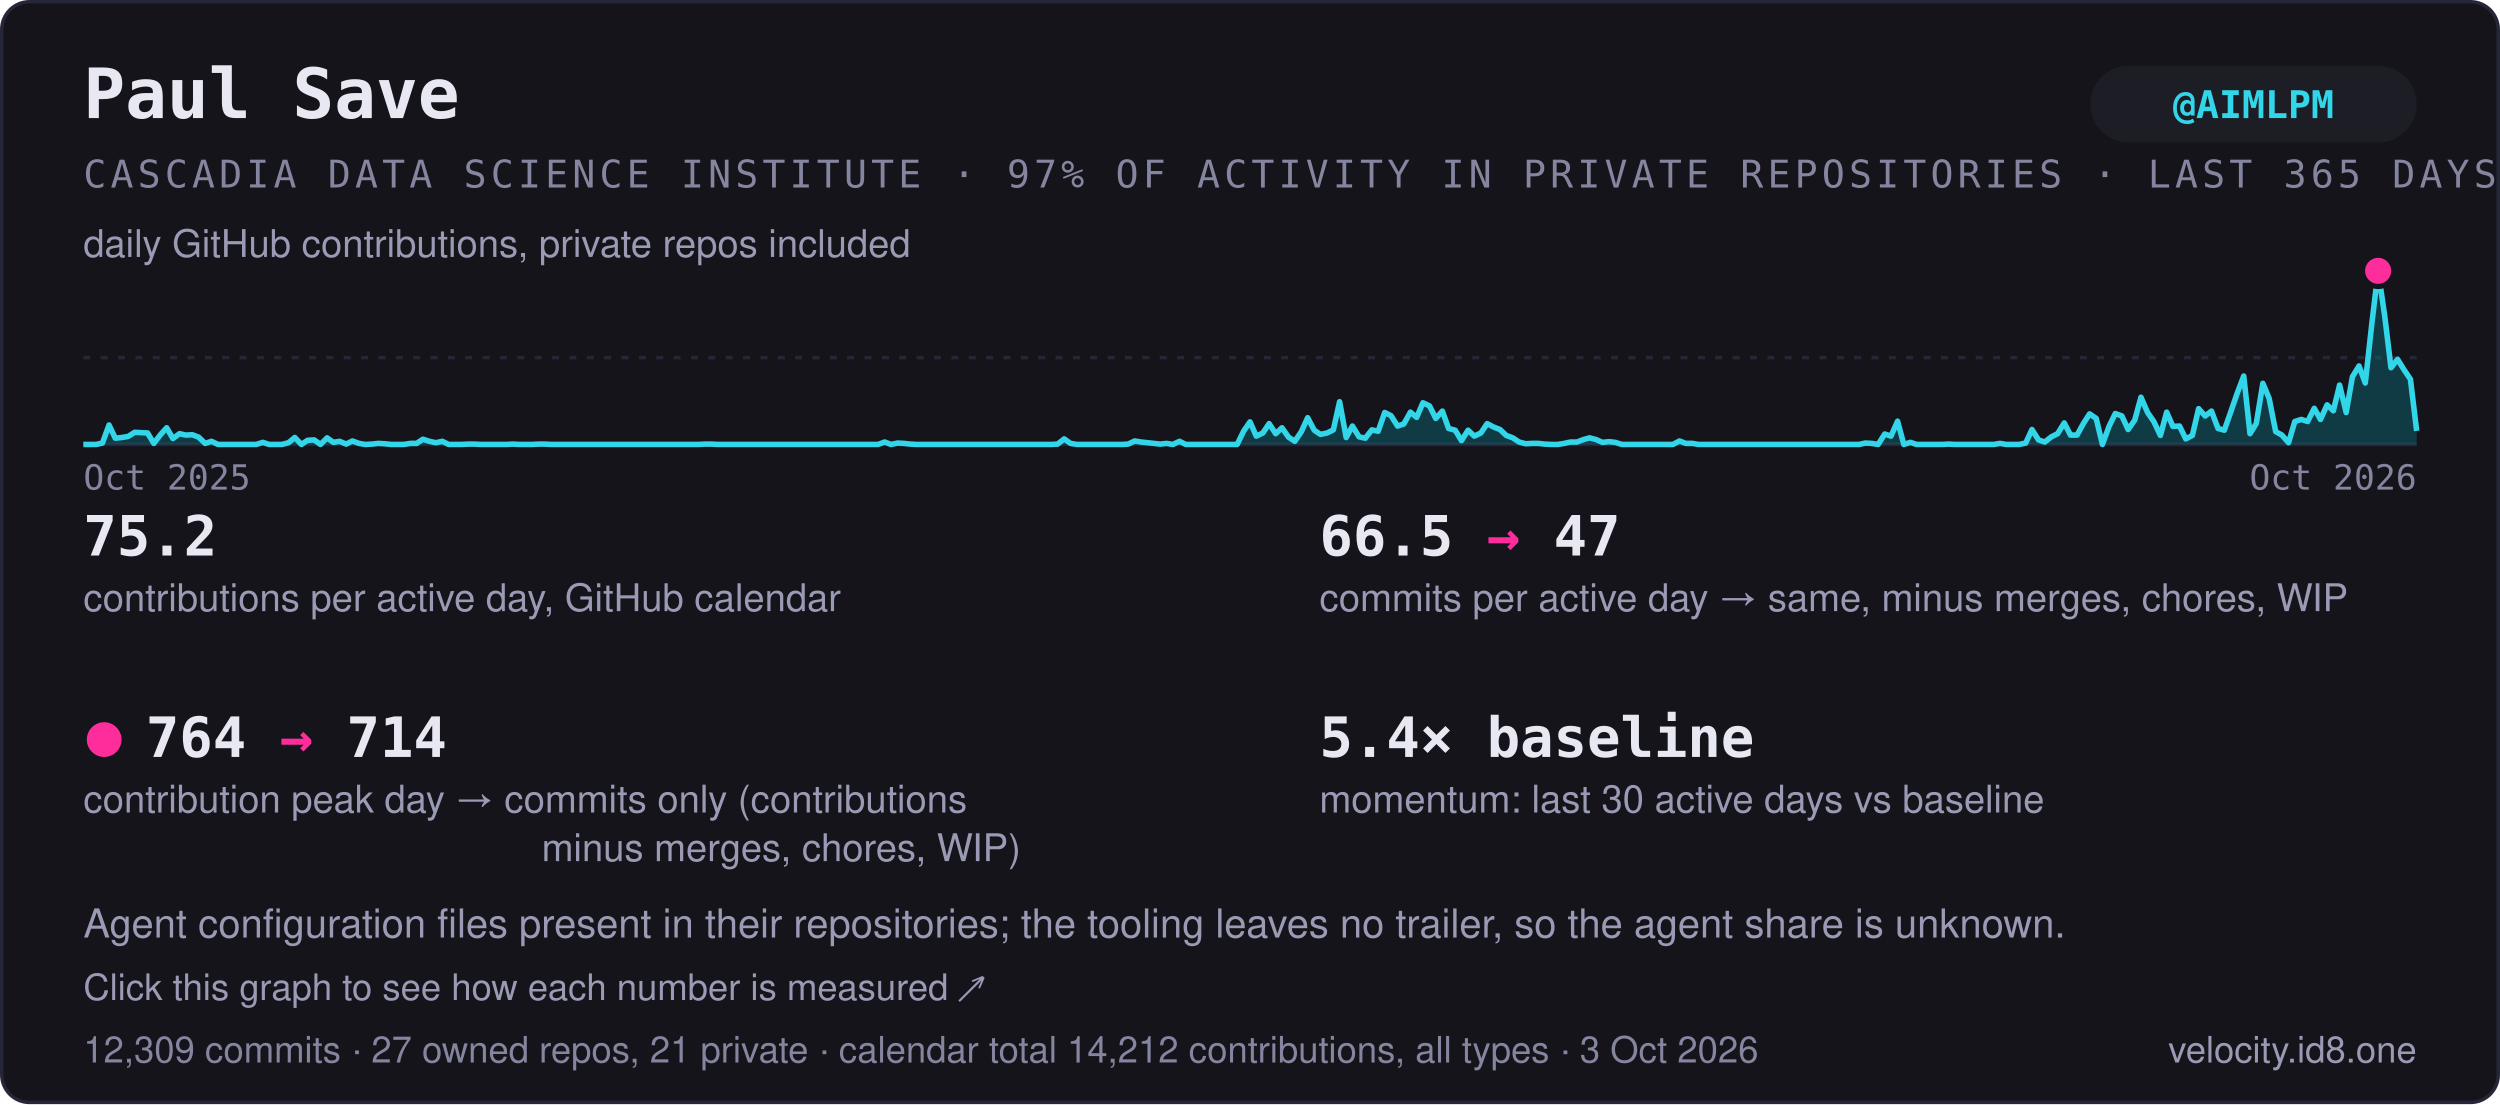
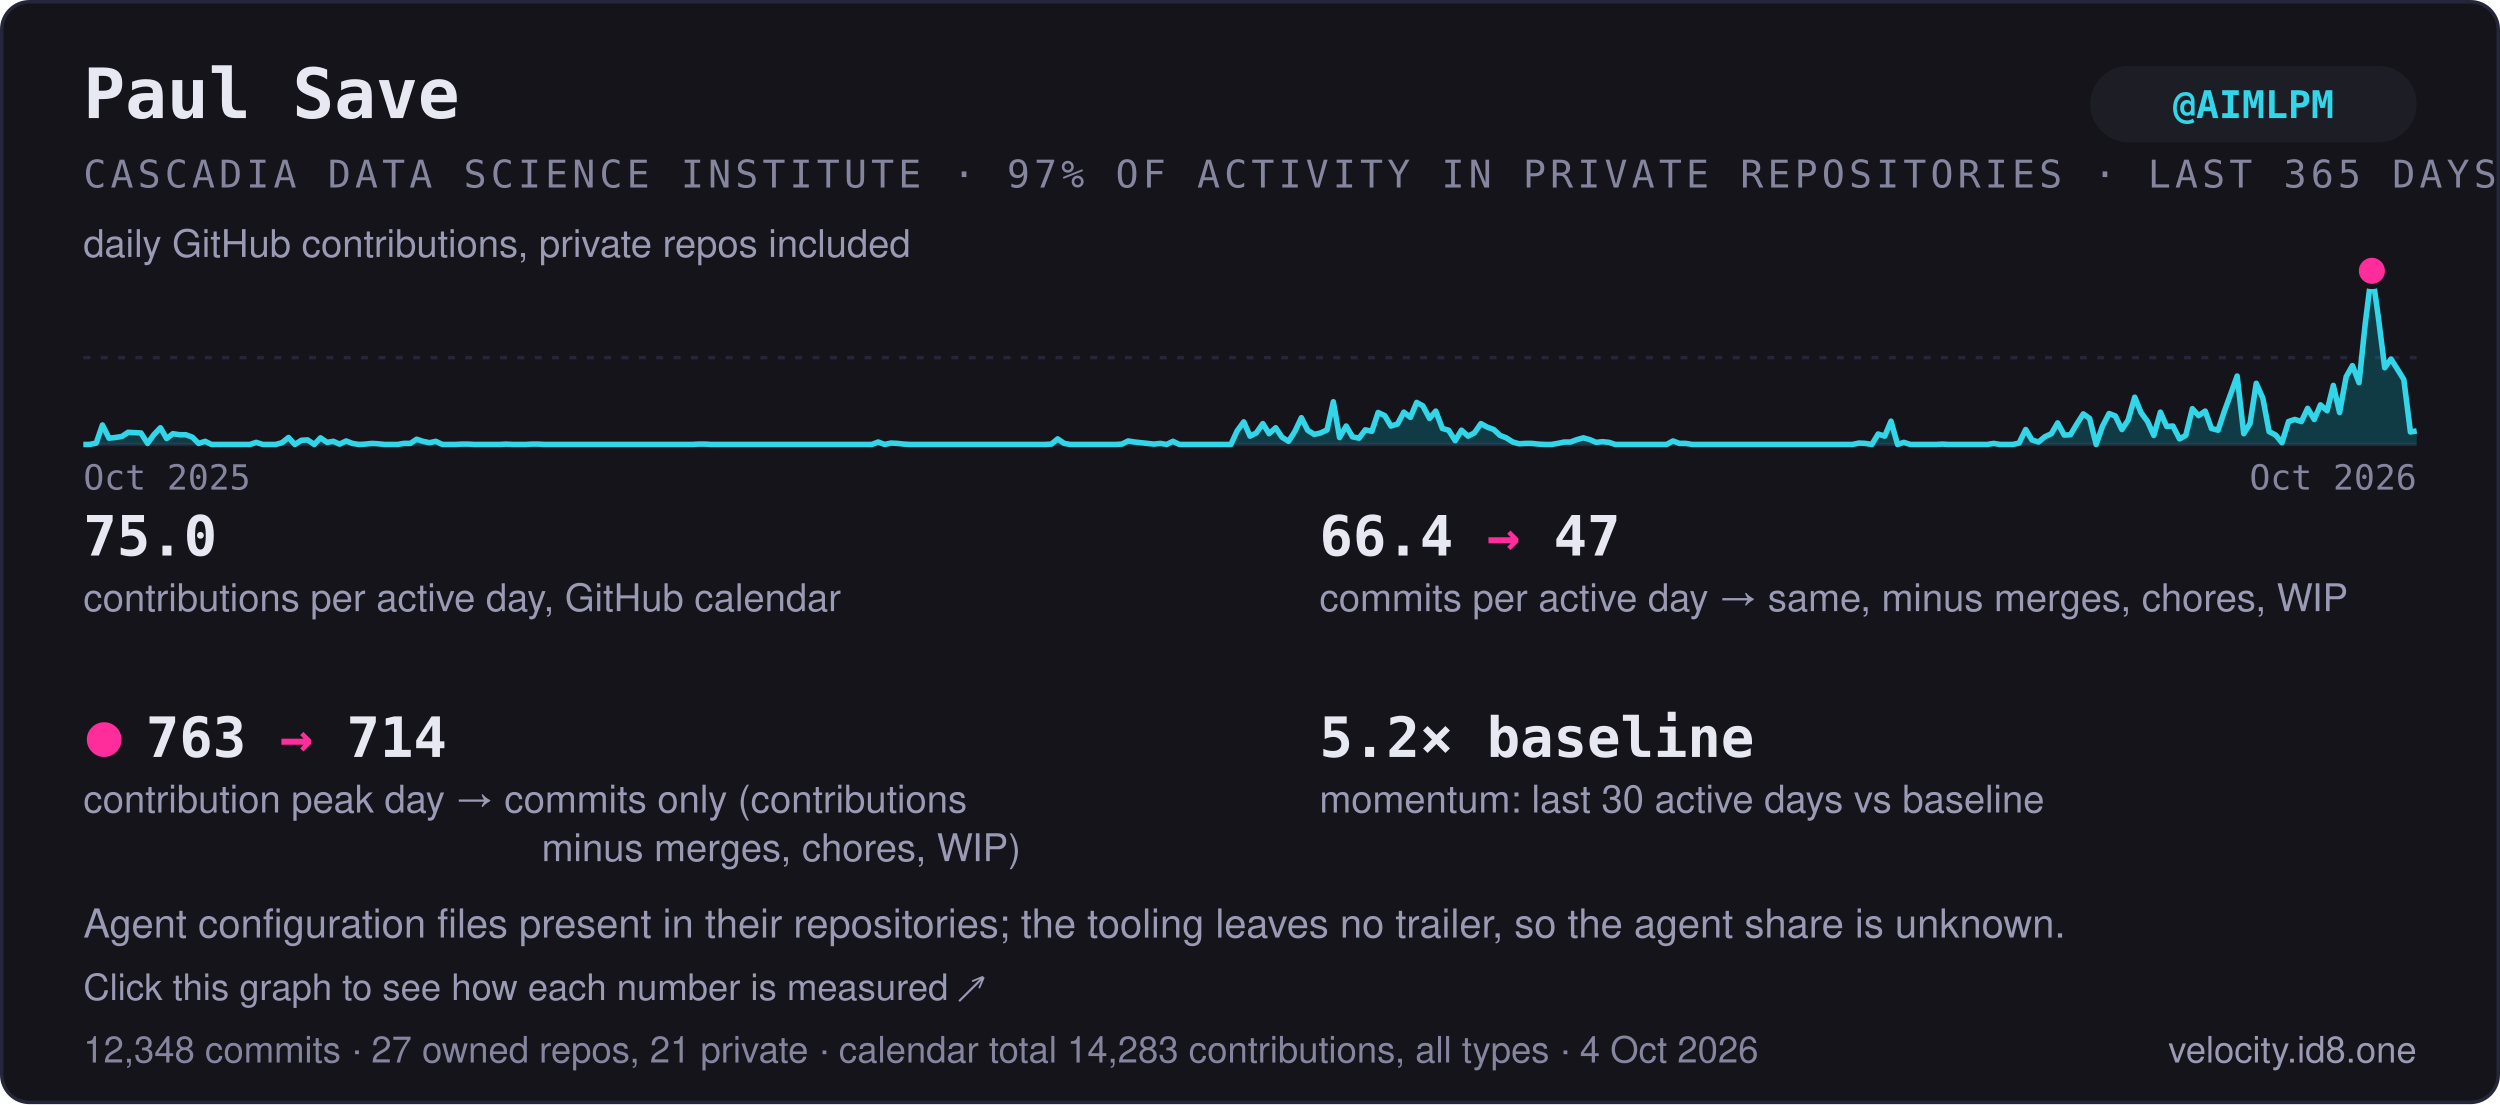
<svg xmlns="http://www.w3.org/2000/svg" width="720" height="318" viewBox="0 0 720 318" role="img" aria-label="Paul Save: Velocity Graph">
  <rect x="0.5" y="0.5" width="719" height="317" rx="8" fill="#14141A" stroke="#26263A" />
  <text x="24" y="34" font-family="Departure Mono, JetBrains Mono, ui-monospace, Menlo, monospace" font-size="20" font-weight="700" fill="#E8E8F2">Paul Save</text>
  <text x="24" y="54" font-family="Departure Mono, JetBrains Mono, ui-monospace, Menlo, monospace" font-size="11" letter-spacing="1.2" fill="#8585A0">CASCADIA DATA SCIENCE INSTITUTE · 97% OF ACTIVITY IN PRIVATE REPOSITORIES · LAST 365 DAYS</text>
  <rect x="602" y="19" width="94" height="22" rx="11" fill="#1D1D26" />
  <text x="649" y="34" text-anchor="middle" font-family="Departure Mono, JetBrains Mono, ui-monospace, Menlo, monospace" font-size="11" font-weight="600" fill="#33D6E8">@AIMLPM</text>
  <line x1="24" x2="696" y1="128" y2="128" stroke="#26263A" />
  <line x1="24" x2="696" y1="103.0" y2="103.0" stroke="#26263A" stroke-dasharray="2 3" />
-   <path d="M24.0,128.0 L25.8,128.0 L27.7,128.0 L29.5,127.6 L31.4,122.4 L33.2,126.2 L35.1,126.0 L36.9,125.7 L38.8,124.5 L40.6,124.6 L42.5,124.7 L44.3,127.7 L46.2,125.2 L48.0,123.2 L49.8,126.3 L51.7,124.9 L53.5,125.3 L55.4,125.2 L57.2,125.9 L59.1,127.7 L60.9,127.1 L62.8,128.0 L64.6,128.0 L66.5,128.0 L68.3,128.0 L70.2,128.0 L72.0,128.0 L73.8,128.0 L75.7,127.4 L77.5,128.0 L79.4,128.0 L81.2,128.0 L83.1,127.5 L84.9,126.0 L86.8,128.0 L88.6,126.8 L90.5,126.7 L92.3,128.0 L94.2,126.1 L96.0,127.4 L97.8,127.1 L99.7,127.9 L101.5,127.0 L103.4,127.7 L105.2,128.0 L107.1,127.9 L108.9,127.7 L110.8,127.8 L112.6,128.0 L114.5,128.0 L116.3,128.0 L118.2,127.7 L120.0,127.7 L121.8,126.5 L123.7,127.1 L125.5,127.5 L127.4,127.1 L129.2,128.0 L131.1,128.0 L132.9,128.0 L134.8,127.9 L136.6,127.9 L138.5,128.0 L140.3,128.0 L142.2,128.0 L144.0,128.0 L145.8,128.0 L147.7,127.9 L149.5,128.0 L151.4,128.0 L153.2,128.0 L155.1,127.9 L156.9,127.9 L158.8,128.0 L160.6,128.0 L162.5,128.0 L164.3,128.0 L166.2,128.0 L168.0,128.0 L169.8,128.0 L171.7,128.0 L173.5,128.0 L175.4,128.0 L177.2,128.0 L179.1,128.0 L180.9,128.0 L182.8,128.0 L184.6,128.0 L186.5,128.0 L188.3,128.0 L190.2,128.0 L192.0,128.0 L193.8,128.0 L195.7,128.0 L197.5,128.0 L199.4,128.0 L201.2,128.0 L203.1,127.9 L204.9,127.9 L206.8,128.0 L208.6,128.0 L210.5,128.0 L212.3,128.0 L214.2,128.0 L216.0,128.0 L217.8,128.0 L219.7,128.0 L221.5,128.0 L223.4,128.0 L225.2,128.0 L227.1,128.0 L228.9,128.0 L230.8,128.0 L232.6,128.0 L234.5,128.0 L236.3,128.0 L238.2,128.0 L240.0,128.0 L241.8,128.0 L243.7,128.0 L245.5,128.0 L247.4,128.0 L249.2,128.0 L251.1,128.0 L252.9,128.0 L254.8,127.3 L256.6,128.0 L258.5,127.6 L260.3,127.7 L262.2,127.9 L264.0,128.0 L265.8,128.0 L267.7,128.0 L269.5,128.0 L271.4,128.0 L273.2,128.0 L275.1,128.0 L276.9,128.0 L278.8,128.0 L280.6,128.0 L282.5,128.0 L284.3,128.0 L286.2,128.0 L288.0,128.0 L289.8,128.0 L291.7,128.0 L293.5,128.0 L295.4,128.0 L297.2,128.0 L299.1,128.0 L300.9,128.0 L302.8,128.0 L304.6,127.9 L306.5,126.4 L308.3,127.7 L310.2,128.0 L312.0,128.0 L313.8,128.0 L315.7,128.0 L317.5,128.0 L319.4,128.0 L321.2,128.0 L323.1,128.0 L324.9,127.9 L326.8,127.0 L328.6,127.3 L330.5,127.5 L332.3,127.7 L334.2,127.9 L336.0,127.7 L337.8,128.0 L339.7,127.1 L341.5,128.0 L343.4,128.0 L345.2,128.0 L347.1,128.0 L348.9,128.0 L350.8,128.0 L352.6,128.0 L354.5,128.0 L356.3,128.0 L358.2,124.1 L360.0,121.5 L361.8,125.6 L363.7,124.7 L365.5,122.0 L367.4,124.9 L369.2,123.2 L371.1,125.9 L372.9,127.1 L374.8,124.3 L376.6,120.3 L378.5,123.9 L380.3,125.1 L382.2,124.7 L384.0,123.8 L385.8,115.7 L387.7,126.0 L389.5,122.7 L391.4,125.8 L393.2,126.2 L395.1,123.8 L396.9,124.2 L398.8,118.8 L400.6,119.7 L402.5,122.7 L404.3,122.1 L406.2,118.7 L408.0,120.2 L409.8,116.0 L411.7,116.9 L413.5,120.5 L415.4,118.4 L417.2,123.4 L419.1,123.9 L420.9,126.9 L422.8,123.9 L424.6,125.6 L426.5,124.7 L428.3,122.0 L430.2,123.0 L432.0,123.7 L433.8,125.4 L435.7,126.1 L437.5,127.3 L439.4,127.8 L441.2,127.7 L443.1,127.7 L444.9,127.9 L446.8,128.0 L448.6,128.0 L450.5,127.7 L452.3,127.3 L454.2,127.3 L456.0,126.6 L457.8,126.1 L459.7,126.6 L461.5,127.4 L463.4,127.2 L465.2,127.4 L467.1,128.0 L468.9,128.0 L470.8,128.0 L472.6,128.0 L474.5,128.0 L476.3,128.0 L478.2,128.0 L480.0,128.0 L481.8,128.0 L483.7,127.0 L485.5,127.7 L487.4,127.7 L489.2,128.0 L491.1,128.0 L492.9,128.0 L494.8,128.0 L496.6,128.0 L498.5,128.0 L500.3,128.0 L502.2,128.0 L504.0,128.0 L505.8,128.0 L507.7,128.0 L509.5,128.0 L511.4,128.0 L513.2,128.0 L515.1,128.0 L516.9,128.0 L518.8,128.0 L520.6,128.0 L522.5,128.0 L524.3,128.0 L526.2,128.0 L528.0,128.0 L529.8,128.0 L531.7,128.0 L533.5,128.0 L535.4,128.0 L537.2,127.6 L539.1,127.7 L540.9,128.0 L542.8,125.0 L544.6,125.6 L546.5,121.3 L548.3,128.0 L550.2,127.4 L552.0,128.0 L553.8,128.0 L555.7,128.0 L557.5,128.0 L559.4,128.0 L561.2,127.9 L563.1,128.0 L564.9,128.0 L566.8,128.0 L568.6,128.0 L570.5,128.0 L572.3,128.0 L574.2,128.0 L576.0,127.7 L577.8,128.0 L579.7,128.0 L581.5,128.0 L583.4,127.6 L585.2,123.7 L587.1,126.7 L588.9,127.3 L590.8,125.8 L592.6,124.9 L594.5,121.8 L596.3,125.3 L598.2,125.3 L600.0,122.0 L601.8,119.2 L603.7,120.5 L605.5,128.0 L607.4,122.8 L609.2,119.1 L611.1,119.8 L612.9,123.7 L614.8,121.0 L616.6,114.4 L618.5,118.8 L620.3,121.4 L622.2,125.4 L624.0,118.7 L625.8,122.8 L627.7,122.7 L629.5,126.4 L631.4,125.4 L633.2,117.7 L635.1,119.8 L636.9,118.4 L638.8,123.4 L640.6,123.9 L642.5,118.5 L644.3,113.3 L646.2,108.3 L648.0,124.9 L649.8,122.0 L651.7,110.4 L653.5,114.7 L655.4,124.3 L657.2,125.3 L659.1,127.5 L660.9,121.4 L662.8,120.8 L664.6,121.4 L666.5,117.6 L668.3,120.8 L670.2,116.6 L672.0,118.3 L673.8,110.9 L675.7,118.8 L677.5,108.5 L679.4,105.4 L681.2,110.3 L683.1,93.1 L684.9,78.0 L686.8,91.0 L688.6,105.9 L690.5,103.5 L692.3,106.4 L694.2,109.2 L696.0,124.1 L696.0,128 L24,128 Z" fill="#0F6B78" fill-opacity="0.45" />
-   <path d="M24.0,128.0 L25.8,128.0 L27.7,128.0 L29.5,127.6 L31.4,122.4 L33.2,126.2 L35.1,126.0 L36.9,125.7 L38.8,124.5 L40.6,124.6 L42.5,124.7 L44.3,127.7 L46.2,125.2 L48.0,123.2 L49.8,126.3 L51.7,124.9 L53.5,125.3 L55.4,125.2 L57.2,125.9 L59.1,127.7 L60.9,127.1 L62.8,128.0 L64.6,128.0 L66.5,128.0 L68.3,128.0 L70.2,128.0 L72.0,128.0 L73.8,128.0 L75.7,127.4 L77.5,128.0 L79.4,128.0 L81.2,128.0 L83.1,127.5 L84.9,126.0 L86.8,128.0 L88.6,126.8 L90.5,126.7 L92.3,128.0 L94.2,126.1 L96.0,127.4 L97.8,127.1 L99.7,127.9 L101.5,127.0 L103.4,127.7 L105.2,128.0 L107.1,127.9 L108.9,127.7 L110.8,127.8 L112.6,128.0 L114.5,128.0 L116.3,128.0 L118.2,127.7 L120.0,127.7 L121.8,126.5 L123.7,127.1 L125.5,127.5 L127.4,127.1 L129.2,128.0 L131.1,128.0 L132.9,128.0 L134.8,127.9 L136.6,127.9 L138.5,128.0 L140.3,128.0 L142.2,128.0 L144.0,128.0 L145.8,128.0 L147.7,127.9 L149.5,128.0 L151.4,128.0 L153.2,128.0 L155.1,127.9 L156.9,127.9 L158.8,128.0 L160.6,128.0 L162.5,128.0 L164.3,128.0 L166.2,128.0 L168.0,128.0 L169.8,128.0 L171.7,128.0 L173.5,128.0 L175.4,128.0 L177.2,128.0 L179.1,128.0 L180.9,128.0 L182.8,128.0 L184.6,128.0 L186.5,128.0 L188.3,128.0 L190.2,128.0 L192.0,128.0 L193.8,128.0 L195.7,128.0 L197.5,128.0 L199.4,128.0 L201.2,128.0 L203.1,127.9 L204.9,127.9 L206.8,128.0 L208.6,128.0 L210.5,128.0 L212.3,128.0 L214.2,128.0 L216.0,128.0 L217.8,128.0 L219.7,128.0 L221.5,128.0 L223.4,128.0 L225.2,128.0 L227.1,128.0 L228.9,128.0 L230.8,128.0 L232.6,128.0 L234.5,128.0 L236.3,128.0 L238.2,128.0 L240.0,128.0 L241.8,128.0 L243.7,128.0 L245.5,128.0 L247.4,128.0 L249.2,128.0 L251.1,128.0 L252.9,128.0 L254.8,127.3 L256.6,128.0 L258.5,127.6 L260.3,127.7 L262.2,127.9 L264.0,128.0 L265.8,128.0 L267.7,128.0 L269.5,128.0 L271.4,128.0 L273.2,128.0 L275.1,128.0 L276.9,128.0 L278.8,128.0 L280.6,128.0 L282.5,128.0 L284.3,128.0 L286.2,128.0 L288.0,128.0 L289.8,128.0 L291.7,128.0 L293.5,128.0 L295.4,128.0 L297.2,128.0 L299.1,128.0 L300.9,128.0 L302.8,128.0 L304.6,127.9 L306.5,126.4 L308.3,127.7 L310.2,128.0 L312.0,128.0 L313.8,128.0 L315.7,128.0 L317.5,128.0 L319.4,128.0 L321.2,128.0 L323.1,128.0 L324.9,127.9 L326.8,127.0 L328.6,127.3 L330.5,127.5 L332.3,127.7 L334.2,127.9 L336.0,127.7 L337.8,128.0 L339.7,127.1 L341.5,128.0 L343.4,128.0 L345.2,128.0 L347.1,128.0 L348.9,128.0 L350.8,128.0 L352.6,128.0 L354.5,128.0 L356.3,128.0 L358.2,124.1 L360.0,121.5 L361.8,125.6 L363.7,124.7 L365.5,122.0 L367.4,124.9 L369.2,123.2 L371.1,125.9 L372.9,127.1 L374.8,124.3 L376.6,120.3 L378.5,123.9 L380.3,125.1 L382.2,124.7 L384.0,123.8 L385.8,115.7 L387.7,126.0 L389.5,122.7 L391.4,125.8 L393.2,126.2 L395.1,123.8 L396.9,124.2 L398.8,118.8 L400.6,119.7 L402.5,122.7 L404.3,122.1 L406.2,118.7 L408.0,120.2 L409.8,116.0 L411.7,116.9 L413.5,120.5 L415.4,118.4 L417.2,123.4 L419.1,123.9 L420.9,126.9 L422.8,123.9 L424.6,125.6 L426.5,124.7 L428.3,122.0 L430.2,123.0 L432.0,123.7 L433.8,125.4 L435.7,126.1 L437.5,127.3 L439.4,127.8 L441.2,127.7 L443.1,127.7 L444.9,127.9 L446.8,128.0 L448.6,128.0 L450.5,127.7 L452.3,127.3 L454.2,127.3 L456.0,126.6 L457.8,126.1 L459.7,126.6 L461.5,127.4 L463.4,127.2 L465.2,127.4 L467.1,128.0 L468.9,128.0 L470.8,128.0 L472.6,128.0 L474.5,128.0 L476.3,128.0 L478.2,128.0 L480.0,128.0 L481.8,128.0 L483.7,127.0 L485.5,127.7 L487.4,127.7 L489.2,128.0 L491.1,128.0 L492.9,128.0 L494.8,128.0 L496.6,128.0 L498.5,128.0 L500.3,128.0 L502.2,128.0 L504.0,128.0 L505.8,128.0 L507.7,128.0 L509.5,128.0 L511.4,128.0 L513.2,128.0 L515.1,128.0 L516.9,128.0 L518.8,128.0 L520.6,128.0 L522.5,128.0 L524.3,128.0 L526.2,128.0 L528.0,128.0 L529.8,128.0 L531.7,128.0 L533.5,128.0 L535.4,128.0 L537.2,127.6 L539.1,127.7 L540.9,128.0 L542.8,125.0 L544.6,125.6 L546.5,121.3 L548.3,128.0 L550.2,127.4 L552.0,128.0 L553.8,128.0 L555.7,128.0 L557.5,128.0 L559.4,128.0 L561.2,127.9 L563.1,128.0 L564.9,128.0 L566.8,128.0 L568.6,128.0 L570.5,128.0 L572.3,128.0 L574.2,128.0 L576.0,127.7 L577.8,128.0 L579.7,128.0 L581.5,128.0 L583.4,127.6 L585.2,123.7 L587.1,126.7 L588.9,127.3 L590.8,125.8 L592.6,124.9 L594.5,121.8 L596.3,125.3 L598.2,125.3 L600.0,122.0 L601.8,119.2 L603.7,120.5 L605.5,128.0 L607.4,122.8 L609.2,119.1 L611.1,119.8 L612.9,123.7 L614.8,121.0 L616.6,114.4 L618.5,118.8 L620.3,121.4 L622.2,125.4 L624.0,118.7 L625.8,122.8 L627.7,122.7 L629.5,126.4 L631.4,125.4 L633.2,117.7 L635.1,119.8 L636.9,118.4 L638.8,123.4 L640.6,123.9 L642.5,118.5 L644.3,113.3 L646.2,108.3 L648.0,124.9 L649.8,122.0 L651.7,110.4 L653.5,114.7 L655.4,124.3 L657.2,125.3 L659.1,127.5 L660.9,121.4 L662.8,120.8 L664.6,121.4 L666.5,117.6 L668.3,120.8 L670.2,116.6 L672.0,118.3 L673.8,110.9 L675.7,118.8 L677.5,108.5 L679.4,105.4 L681.2,110.3 L683.1,93.1 L684.9,78.0 L686.8,91.0 L688.6,105.9 L690.5,103.5 L692.3,106.4 L694.2,109.2 L696.0,124.1" fill="none" stroke="#33D6E8" stroke-width="1.6" stroke-linejoin="round" />
-   <circle cx="684.9" cy="78.0" r="4.5" fill="#FF2D9C" stroke="#14141A" stroke-width="1.5" />
+   <path d="M24.0,128.0 L25.8,128.0 L27.7,127.6 L29.5,122.4 L31.4,126.2 L33.2,126.0 L35.1,125.7 L36.9,124.5 L38.8,124.6 L40.6,124.7 L42.5,127.7 L44.3,125.2 L46.2,123.2 L48.0,126.3 L49.8,124.9 L51.7,125.2 L53.5,125.2 L55.4,125.9 L57.2,127.7 L59.1,127.1 L60.9,128.0 L62.8,128.0 L64.6,128.0 L66.5,128.0 L68.3,128.0 L70.2,128.0 L72.0,128.0 L73.8,127.4 L75.7,128.0 L77.5,128.0 L79.4,128.0 L81.2,127.5 L83.1,126.0 L84.9,128.0 L86.8,126.8 L88.6,126.7 L90.5,128.0 L92.3,126.1 L94.2,127.4 L96.0,127.1 L97.8,127.9 L99.7,127.0 L101.5,127.7 L103.4,128.0 L105.2,127.9 L107.1,127.7 L108.9,127.8 L110.8,128.0 L112.6,128.0 L114.5,128.0 L116.3,127.7 L118.2,127.7 L120.0,126.5 L121.8,127.1 L123.7,127.5 L125.5,127.1 L127.4,128.0 L129.2,128.0 L131.1,128.0 L132.9,127.9 L134.8,127.9 L136.6,128.0 L138.5,128.0 L140.3,128.0 L142.2,128.0 L144.0,128.0 L145.8,127.9 L147.7,128.0 L149.5,128.0 L151.4,128.0 L153.2,127.9 L155.1,127.9 L156.9,128.0 L158.8,128.0 L160.6,128.0 L162.5,128.0 L164.3,128.0 L166.2,128.0 L168.0,128.0 L169.8,128.0 L171.7,128.0 L173.5,128.0 L175.4,128.0 L177.2,128.0 L179.1,128.0 L180.9,128.0 L182.8,128.0 L184.6,128.0 L186.5,128.0 L188.3,128.0 L190.2,128.0 L192.0,128.0 L193.8,128.0 L195.7,128.0 L197.5,128.0 L199.4,128.0 L201.2,127.9 L203.1,127.9 L204.9,128.0 L206.8,128.0 L208.6,128.0 L210.5,128.0 L212.3,128.0 L214.2,128.0 L216.0,128.0 L217.8,128.0 L219.7,128.0 L221.5,128.0 L223.4,128.0 L225.2,128.0 L227.1,128.0 L228.9,128.0 L230.8,128.0 L232.6,128.0 L234.5,128.0 L236.3,128.0 L238.2,128.0 L240.0,128.0 L241.8,128.0 L243.7,128.0 L245.5,128.0 L247.4,128.0 L249.2,128.0 L251.1,128.0 L252.9,127.3 L254.8,128.0 L256.6,127.6 L258.5,127.7 L260.3,127.9 L262.2,128.0 L264.0,128.0 L265.8,128.0 L267.7,128.0 L269.5,128.0 L271.4,128.0 L273.2,128.0 L275.1,128.0 L276.9,128.0 L278.8,128.0 L280.6,128.0 L282.5,128.0 L284.3,128.0 L286.2,128.0 L288.0,128.0 L289.8,128.0 L291.7,128.0 L293.5,128.0 L295.4,128.0 L297.2,128.0 L299.1,128.0 L300.9,128.0 L302.8,127.9 L304.6,126.4 L306.5,127.7 L308.3,128.0 L310.2,128.0 L312.0,128.0 L313.8,128.0 L315.7,128.0 L317.5,128.0 L319.4,128.0 L321.2,128.0 L323.1,127.9 L324.9,127.0 L326.8,127.3 L328.6,127.5 L330.5,127.7 L332.3,127.9 L334.2,127.7 L336.0,128.0 L337.8,127.1 L339.7,128.0 L341.5,128.0 L343.4,128.0 L345.2,128.0 L347.1,128.0 L348.9,128.0 L350.8,128.0 L352.6,128.0 L354.5,128.0 L356.3,124.1 L358.2,121.5 L360.0,125.6 L361.8,124.7 L363.7,122.0 L365.5,124.9 L367.4,123.2 L369.2,125.9 L371.1,127.1 L372.9,124.3 L374.8,120.3 L376.6,123.9 L378.5,125.1 L380.3,124.7 L382.2,123.8 L384.0,115.7 L385.8,126.0 L387.7,122.7 L389.5,125.8 L391.4,126.2 L393.2,123.8 L395.1,124.2 L396.9,118.8 L398.8,119.7 L400.6,122.7 L402.5,122.1 L404.3,118.7 L406.2,120.2 L408.0,115.9 L409.8,116.9 L411.7,120.5 L413.5,118.4 L415.4,123.4 L417.2,123.9 L419.1,126.9 L420.9,123.9 L422.8,125.6 L424.6,124.7 L426.5,122.0 L428.3,123.0 L430.2,123.7 L432.0,125.4 L433.8,126.1 L435.7,127.3 L437.5,127.8 L439.4,127.7 L441.2,127.7 L443.1,127.9 L444.9,128.0 L446.8,128.0 L448.6,127.7 L450.5,127.3 L452.3,127.3 L454.2,126.6 L456.0,126.1 L457.8,126.6 L459.7,127.4 L461.5,127.2 L463.4,127.4 L465.2,128.0 L467.1,128.0 L468.9,128.0 L470.8,128.0 L472.6,128.0 L474.5,128.0 L476.3,128.0 L478.2,128.0 L480.0,128.0 L481.8,127.0 L483.7,127.7 L485.5,127.7 L487.4,128.0 L489.2,128.0 L491.1,128.0 L492.9,128.0 L494.8,128.0 L496.6,128.0 L498.5,128.0 L500.3,128.0 L502.2,128.0 L504.0,128.0 L505.8,128.0 L507.7,128.0 L509.5,128.0 L511.4,128.0 L513.2,128.0 L515.1,128.0 L516.9,128.0 L518.8,128.0 L520.6,128.0 L522.5,128.0 L524.3,128.0 L526.2,128.0 L528.0,128.0 L529.8,128.0 L531.7,128.0 L533.5,128.0 L535.4,127.6 L537.2,127.7 L539.1,128.0 L540.9,125.0 L542.8,125.6 L544.6,121.3 L546.5,128.0 L548.3,127.4 L550.2,128.0 L552.0,128.0 L553.8,128.0 L555.7,128.0 L557.5,128.0 L559.4,127.9 L561.2,128.0 L563.1,128.0 L564.9,128.0 L566.8,128.0 L568.6,128.0 L570.5,128.0 L572.3,128.0 L574.2,127.7 L576.0,128.0 L577.8,128.0 L579.7,128.0 L581.5,127.6 L583.4,123.7 L585.2,126.7 L587.1,127.3 L588.9,125.8 L590.8,124.9 L592.6,121.8 L594.5,125.3 L596.3,125.2 L598.2,122.0 L600.0,119.2 L601.8,120.5 L603.7,128.0 L605.5,122.8 L607.4,119.1 L609.2,119.8 L611.1,123.7 L612.9,121.0 L614.8,114.4 L616.6,118.8 L618.5,121.4 L620.3,125.4 L622.2,118.7 L624.0,122.8 L625.8,122.7 L627.7,126.4 L629.5,125.4 L631.4,117.7 L633.2,119.7 L635.1,118.4 L636.9,123.4 L638.8,123.9 L640.6,118.5 L642.5,113.3 L644.3,108.3 L646.2,124.9 L648.0,122.0 L649.8,110.4 L651.7,114.7 L653.5,124.3 L655.4,125.3 L657.2,127.5 L659.1,121.4 L660.9,120.8 L662.8,121.4 L664.6,117.6 L666.5,120.8 L668.3,116.6 L670.2,118.3 L672.0,111.0 L673.8,118.8 L675.7,108.5 L677.5,105.3 L679.4,110.2 L681.2,93.1 L683.1,78.0 L684.9,90.9 L686.8,105.9 L688.6,103.4 L690.5,106.4 L692.3,109.3 L694.2,124.4 L696.0,124.1 L696.0,128 L24,128 Z" fill="#0F6B78" fill-opacity="0.45" />
+   <path d="M24.0,128.0 L25.8,128.0 L27.7,127.6 L29.5,122.4 L31.4,126.2 L33.2,126.0 L35.1,125.7 L36.9,124.5 L38.8,124.6 L40.6,124.7 L42.5,127.7 L44.3,125.2 L46.2,123.2 L48.0,126.3 L49.8,124.9 L51.7,125.2 L53.5,125.2 L55.4,125.9 L57.2,127.7 L59.1,127.1 L60.9,128.0 L62.8,128.0 L64.6,128.0 L66.5,128.0 L68.3,128.0 L70.2,128.0 L72.0,128.0 L73.8,127.4 L75.7,128.0 L77.5,128.0 L79.4,128.0 L81.2,127.5 L83.1,126.0 L84.9,128.0 L86.8,126.8 L88.6,126.7 L90.5,128.0 L92.3,126.1 L94.2,127.4 L96.0,127.1 L97.8,127.9 L99.7,127.0 L101.5,127.7 L103.4,128.0 L105.2,127.9 L107.1,127.7 L108.9,127.8 L110.8,128.0 L112.6,128.0 L114.5,128.0 L116.3,127.7 L118.2,127.7 L120.0,126.5 L121.8,127.1 L123.7,127.5 L125.5,127.1 L127.4,128.0 L129.2,128.0 L131.1,128.0 L132.9,127.9 L134.8,127.9 L136.6,128.0 L138.5,128.0 L140.3,128.0 L142.2,128.0 L144.0,128.0 L145.8,127.9 L147.7,128.0 L149.5,128.0 L151.4,128.0 L153.2,127.9 L155.1,127.9 L156.9,128.0 L158.8,128.0 L160.6,128.0 L162.5,128.0 L164.3,128.0 L166.2,128.0 L168.0,128.0 L169.8,128.0 L171.7,128.0 L173.5,128.0 L175.4,128.0 L177.2,128.0 L179.1,128.0 L180.9,128.0 L182.8,128.0 L184.6,128.0 L186.5,128.0 L188.3,128.0 L190.2,128.0 L192.0,128.0 L193.8,128.0 L195.7,128.0 L197.5,128.0 L199.4,128.0 L201.2,127.9 L203.1,127.9 L204.9,128.0 L206.8,128.0 L208.6,128.0 L210.5,128.0 L212.3,128.0 L214.2,128.0 L216.0,128.0 L217.8,128.0 L219.7,128.0 L221.5,128.0 L223.4,128.0 L225.2,128.0 L227.1,128.0 L228.9,128.0 L230.8,128.0 L232.6,128.0 L234.5,128.0 L236.3,128.0 L238.2,128.0 L240.0,128.0 L241.8,128.0 L243.7,128.0 L245.5,128.0 L247.4,128.0 L249.2,128.0 L251.1,128.0 L252.9,127.3 L254.8,128.0 L256.6,127.6 L258.5,127.7 L260.3,127.9 L262.2,128.0 L264.0,128.0 L265.8,128.0 L267.7,128.0 L269.5,128.0 L271.4,128.0 L273.2,128.0 L275.1,128.0 L276.9,128.0 L278.8,128.0 L280.6,128.0 L282.5,128.0 L284.3,128.0 L286.2,128.0 L288.0,128.0 L289.8,128.0 L291.7,128.0 L293.5,128.0 L295.4,128.0 L297.2,128.0 L299.1,128.0 L300.9,128.0 L302.8,127.9 L304.6,126.4 L306.5,127.7 L308.3,128.0 L310.2,128.0 L312.0,128.0 L313.8,128.0 L315.7,128.0 L317.5,128.0 L319.4,128.0 L321.2,128.0 L323.1,127.9 L324.9,127.0 L326.8,127.3 L328.6,127.5 L330.5,127.7 L332.3,127.9 L334.2,127.7 L336.0,128.0 L337.8,127.1 L339.7,128.0 L341.5,128.0 L343.4,128.0 L345.2,128.0 L347.1,128.0 L348.9,128.0 L350.8,128.0 L352.6,128.0 L354.5,128.0 L356.3,124.1 L358.2,121.5 L360.0,125.6 L361.8,124.7 L363.7,122.0 L365.5,124.9 L367.4,123.2 L369.2,125.9 L371.1,127.1 L372.9,124.3 L374.8,120.3 L376.6,123.9 L378.5,125.1 L380.3,124.7 L382.2,123.8 L384.0,115.7 L385.8,126.0 L387.7,122.7 L389.5,125.8 L391.4,126.2 L393.2,123.8 L395.1,124.2 L396.9,118.8 L398.8,119.7 L400.6,122.7 L402.5,122.1 L404.3,118.7 L406.2,120.2 L408.0,115.9 L409.8,116.9 L411.7,120.5 L413.5,118.4 L415.4,123.4 L417.2,123.9 L419.1,126.9 L420.9,123.9 L422.8,125.6 L424.6,124.7 L426.5,122.0 L428.3,123.0 L430.2,123.7 L432.0,125.4 L433.8,126.1 L435.7,127.3 L437.5,127.8 L439.4,127.7 L441.2,127.7 L443.1,127.9 L444.9,128.0 L446.8,128.0 L448.6,127.7 L450.5,127.3 L452.3,127.3 L454.2,126.6 L456.0,126.1 L457.8,126.6 L459.7,127.4 L461.5,127.2 L463.4,127.4 L465.2,128.0 L467.1,128.0 L468.9,128.0 L470.8,128.0 L472.6,128.0 L474.5,128.0 L476.3,128.0 L478.2,128.0 L480.0,128.0 L481.8,127.0 L483.7,127.7 L485.5,127.7 L487.4,128.0 L489.2,128.0 L491.1,128.0 L492.9,128.0 L494.8,128.0 L496.6,128.0 L498.5,128.0 L500.3,128.0 L502.2,128.0 L504.0,128.0 L505.8,128.0 L507.7,128.0 L509.5,128.0 L511.4,128.0 L513.2,128.0 L515.1,128.0 L516.9,128.0 L518.8,128.0 L520.6,128.0 L522.5,128.0 L524.3,128.0 L526.2,128.0 L528.0,128.0 L529.8,128.0 L531.7,128.0 L533.5,128.0 L535.4,127.6 L537.2,127.7 L539.1,128.0 L540.9,125.0 L542.8,125.6 L544.6,121.3 L546.5,128.0 L548.3,127.4 L550.2,128.0 L552.0,128.0 L553.8,128.0 L555.7,128.0 L557.5,128.0 L559.4,127.9 L561.2,128.0 L563.1,128.0 L564.9,128.0 L566.8,128.0 L568.6,128.0 L570.5,128.0 L572.3,128.0 L574.2,127.7 L576.0,128.0 L577.8,128.0 L579.7,128.0 L581.5,127.6 L583.4,123.7 L585.2,126.7 L587.1,127.3 L588.9,125.8 L590.8,124.9 L592.6,121.8 L594.5,125.3 L596.3,125.2 L598.2,122.0 L600.0,119.2 L601.8,120.5 L603.7,128.0 L605.5,122.8 L607.4,119.1 L609.2,119.8 L611.1,123.7 L612.9,121.0 L614.8,114.4 L616.6,118.8 L618.5,121.4 L620.3,125.4 L622.2,118.7 L624.0,122.8 L625.8,122.7 L627.7,126.4 L629.5,125.4 L631.4,117.7 L633.2,119.7 L635.1,118.4 L636.9,123.4 L638.8,123.9 L640.6,118.5 L642.5,113.3 L644.3,108.3 L646.2,124.9 L648.0,122.0 L649.8,110.4 L651.7,114.7 L653.5,124.3 L655.4,125.3 L657.2,127.5 L659.1,121.4 L660.9,120.8 L662.8,121.4 L664.6,117.6 L666.5,120.8 L668.3,116.6 L670.2,118.3 L672.0,111.0 L673.8,118.8 L675.7,108.5 L677.5,105.3 L679.4,110.2 L681.2,93.1 L683.1,78.0 L684.9,90.9 L686.8,105.9 L688.6,103.4 L690.5,106.4 L692.3,109.3 L694.2,124.4 L696.0,124.1" fill="none" stroke="#33D6E8" stroke-width="1.6" stroke-linejoin="round" />
+   <circle cx="683.1" cy="78.0" r="4.5" fill="#FF2D9C" stroke="#14141A" stroke-width="1.5" />
  <text x="24" y="141" font-family="Departure Mono, JetBrains Mono, ui-monospace, Menlo, monospace" font-size="10" fill="#8585A0">Oct 2025</text>
  <text x="696" y="141" text-anchor="end" font-family="Departure Mono, JetBrains Mono, ui-monospace, Menlo, monospace" font-size="10" fill="#8585A0">Oct 2026</text>
  <text x="24" y="74" font-family="-apple-system, BlinkMacSystemFont, 'Segoe UI', Helvetica, Arial, sans-serif" font-size="11" fill="#9A9AB5">daily GitHub contributions, private repos included</text>
-   <text x="24" y="160" font-family="Departure Mono, JetBrains Mono, ui-monospace, Menlo, monospace" font-size="16" font-weight="600" fill="#E8E8F2">75.2</text>
+   <text x="24" y="160" font-family="Departure Mono, JetBrains Mono, ui-monospace, Menlo, monospace" font-size="16" font-weight="600" fill="#E8E8F2">75.0</text>
  <text x="24" y="176" font-family="-apple-system, BlinkMacSystemFont, 'Segoe UI', Helvetica, Arial, sans-serif" font-size="11" fill="#9A9AB5">contributions per active day, GitHub calendar</text>
-   <text x="380" y="160" font-family="Departure Mono, JetBrains Mono, ui-monospace, Menlo, monospace" font-size="16" font-weight="600" fill="#E8E8F2">66.5 <tspan fill="#FF2D9C">→</tspan> 47</text>
+   <text x="380" y="160" font-family="Departure Mono, JetBrains Mono, ui-monospace, Menlo, monospace" font-size="16" font-weight="600" fill="#E8E8F2">66.4 <tspan fill="#FF2D9C">→</tspan> 47</text>
  <text x="380" y="176" font-family="-apple-system, BlinkMacSystemFont, 'Segoe UI', Helvetica, Arial, sans-serif" font-size="11" fill="#9A9AB5">commits per active day → same, minus merges, chores, WIP</text>
  <circle cx="30" cy="213" r="5" fill="#FF2D9C" />
-   <text x="42" y="218" font-family="Departure Mono, JetBrains Mono, ui-monospace, Menlo, monospace" font-size="16" font-weight="600" fill="#E8E8F2">764 <tspan fill="#FF2D9C">→</tspan> 714</text>
+   <text x="42" y="218" font-family="Departure Mono, JetBrains Mono, ui-monospace, Menlo, monospace" font-size="16" font-weight="600" fill="#E8E8F2">763 <tspan fill="#FF2D9C">→</tspan> 714</text>
  <text x="24" y="234" font-family="-apple-system, BlinkMacSystemFont, 'Segoe UI', Helvetica, Arial, sans-serif" font-size="11" fill="#9A9AB5">contribution peak day → commits only (contributions</text>
  <text x="156" y="248" font-family="-apple-system, BlinkMacSystemFont, 'Segoe UI', Helvetica, Arial, sans-serif" font-size="11" fill="#9A9AB5">minus merges, chores, WIP)</text>
-   <text x="380" y="218" font-family="Departure Mono, JetBrains Mono, ui-monospace, Menlo, monospace" font-size="16" font-weight="600" fill="#E8E8F2">5.4× baseline</text>
+   <text x="380" y="218" font-family="Departure Mono, JetBrains Mono, ui-monospace, Menlo, monospace" font-size="16" font-weight="600" fill="#E8E8F2">5.2× baseline</text>
  <text x="380" y="234" font-family="-apple-system, BlinkMacSystemFont, 'Segoe UI', Helvetica, Arial, sans-serif" font-size="11" fill="#9A9AB5">momentum: last 30 active days vs baseline</text>
  <text x="24" y="270" font-family="-apple-system, BlinkMacSystemFont, 'Segoe UI', Helvetica, Arial, sans-serif" font-size="11.5" fill="#9A9AB5">Agent configuration files present in their repositories; the tooling leaves no trailer, so the agent share is unknown.</text>
  <text x="24" y="288" font-family="-apple-system, BlinkMacSystemFont, 'Segoe UI', Helvetica, Arial, sans-serif" font-size="10.5" fill="#9A9AB5">Click this graph to see how each number is measured ↗</text>
-   <text x="24" y="306" font-family="-apple-system, BlinkMacSystemFont, 'Segoe UI', Helvetica, Arial, sans-serif" font-size="10.5" fill="#8585A0">12,309 commits · 27 owned repos, 21 private · calendar total 14,212 contributions, all types · 3 Oct 2026</text>
+   <text x="24" y="306" font-family="-apple-system, BlinkMacSystemFont, 'Segoe UI', Helvetica, Arial, sans-serif" font-size="10.5" fill="#8585A0">12,348 commits · 27 owned repos, 21 private · calendar total 14,283 contributions, all types · 4 Oct 2026</text>
  <text x="696" y="306" text-anchor="end" font-family="-apple-system, BlinkMacSystemFont, 'Segoe UI', Helvetica, Arial, sans-serif" font-size="10.5" fill="#9A9AB5">velocity.id8.one</text>
</svg>
